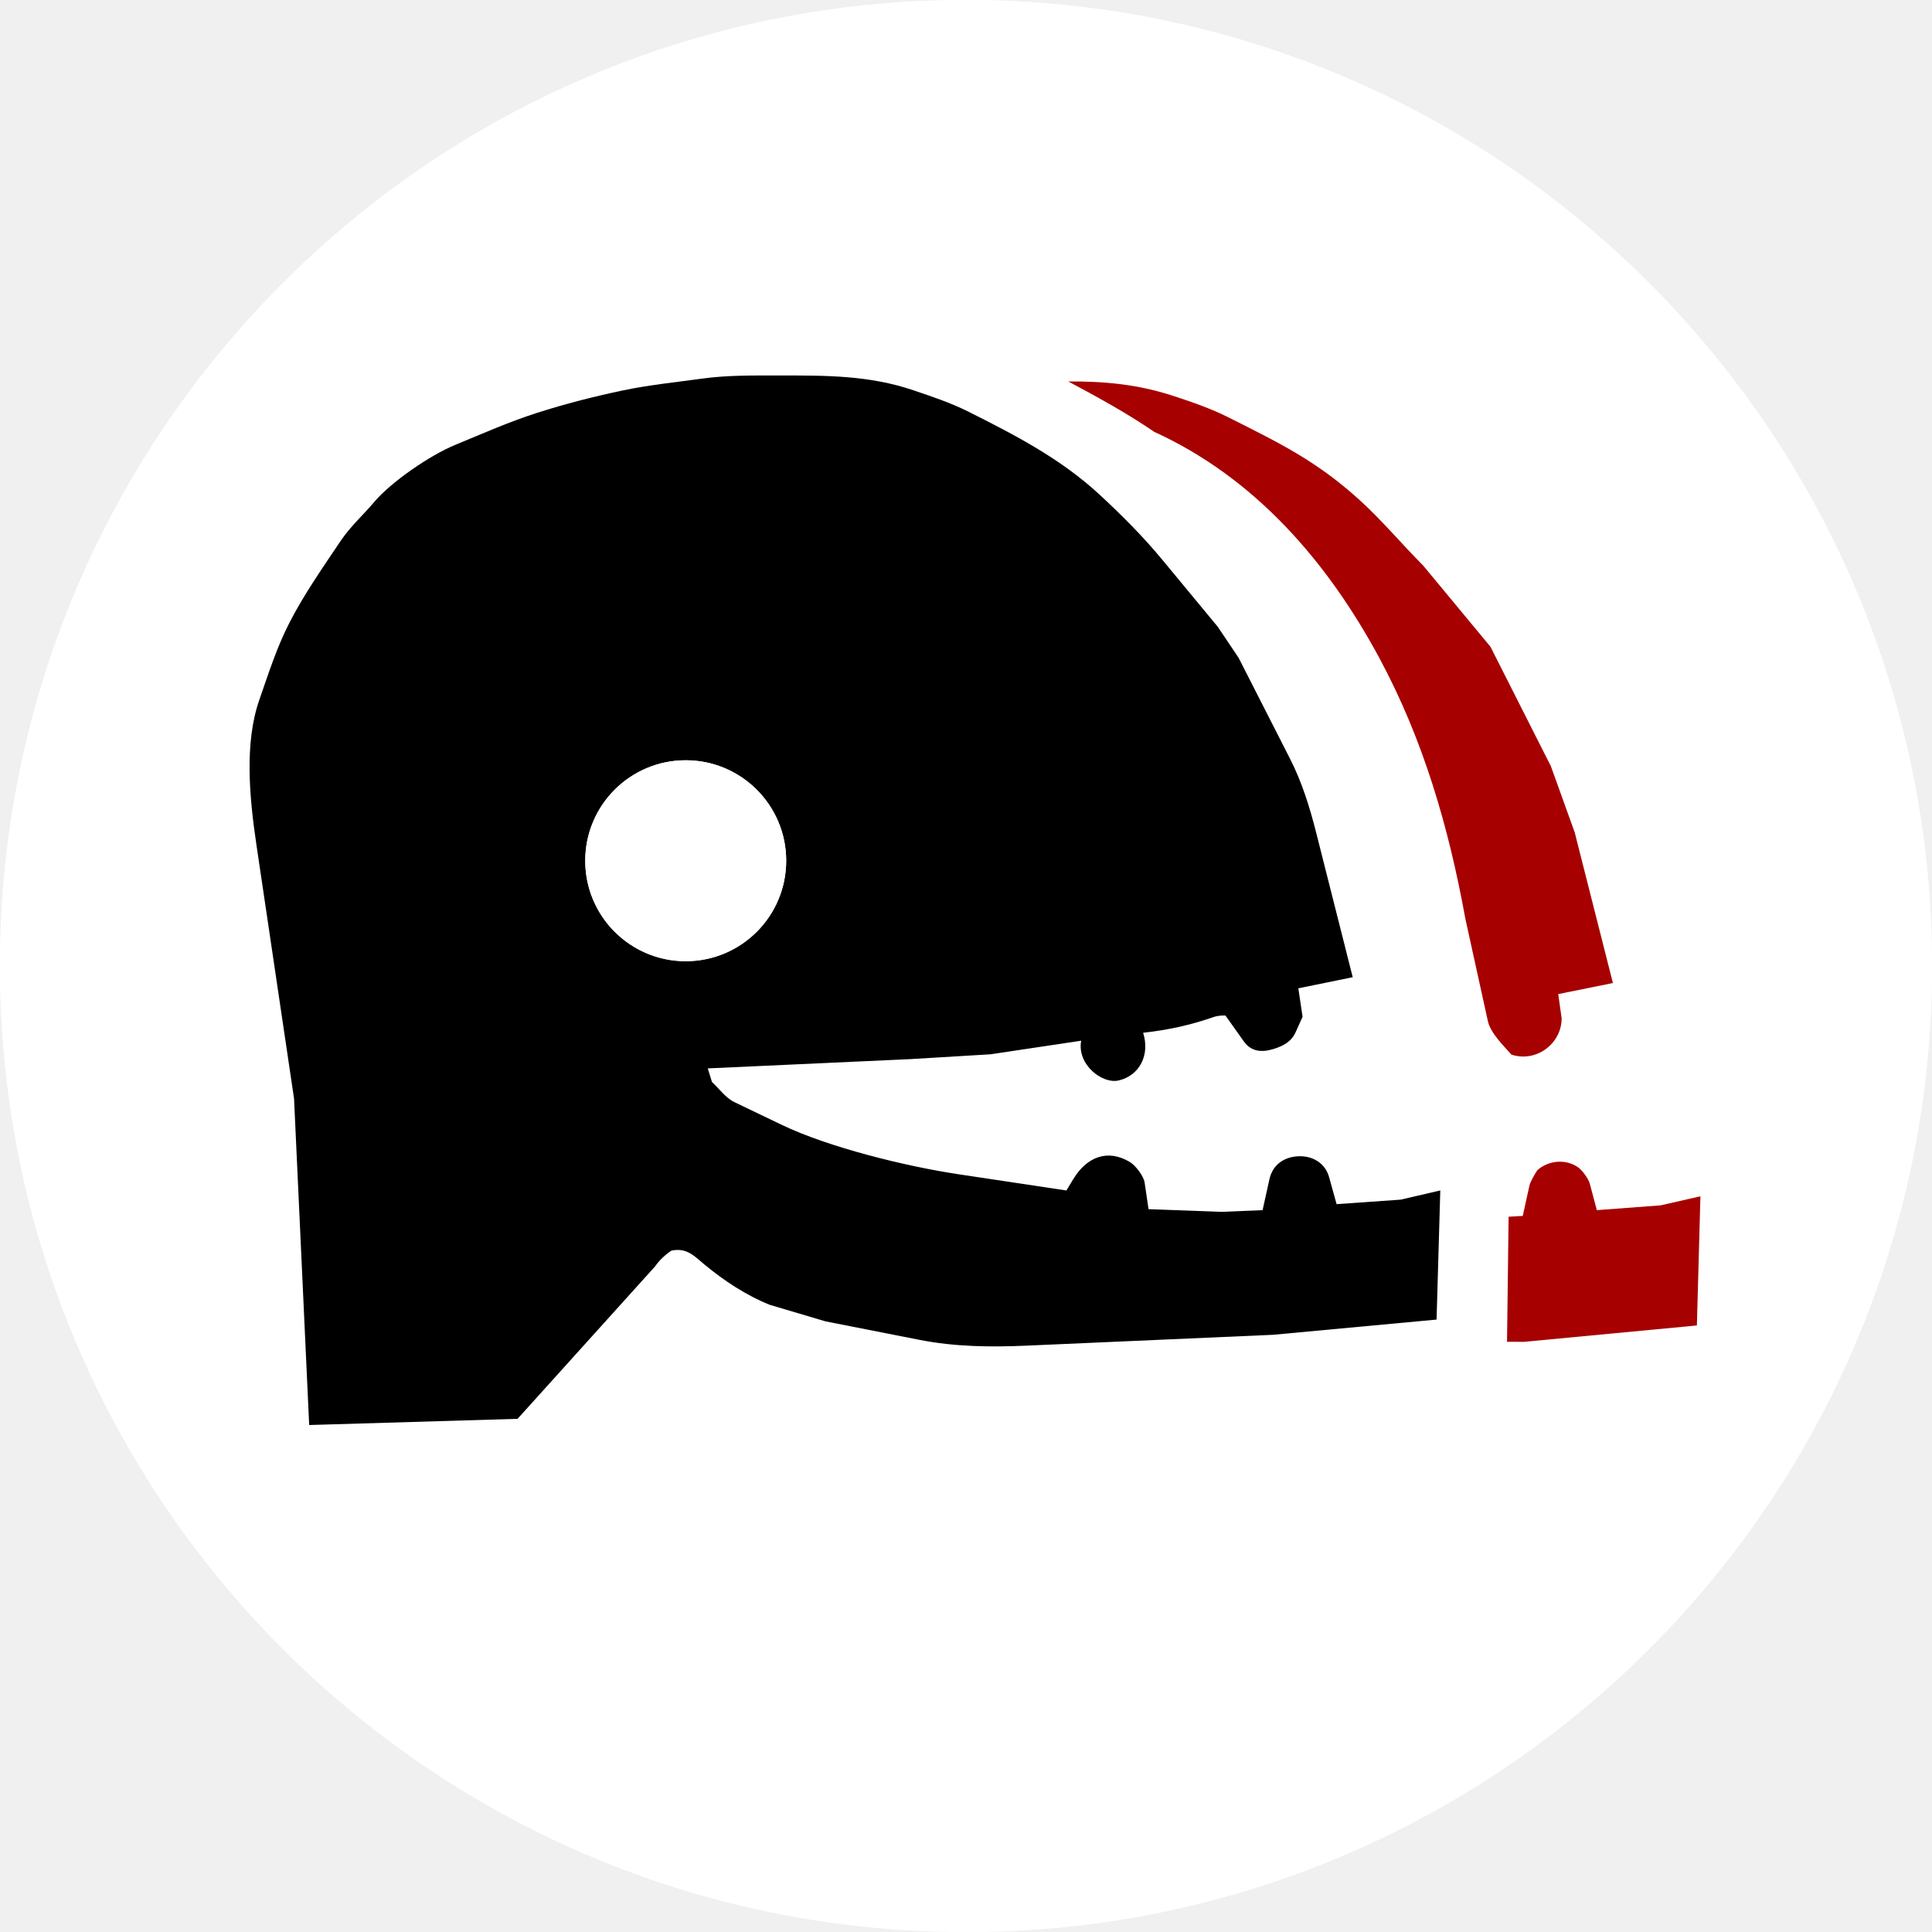
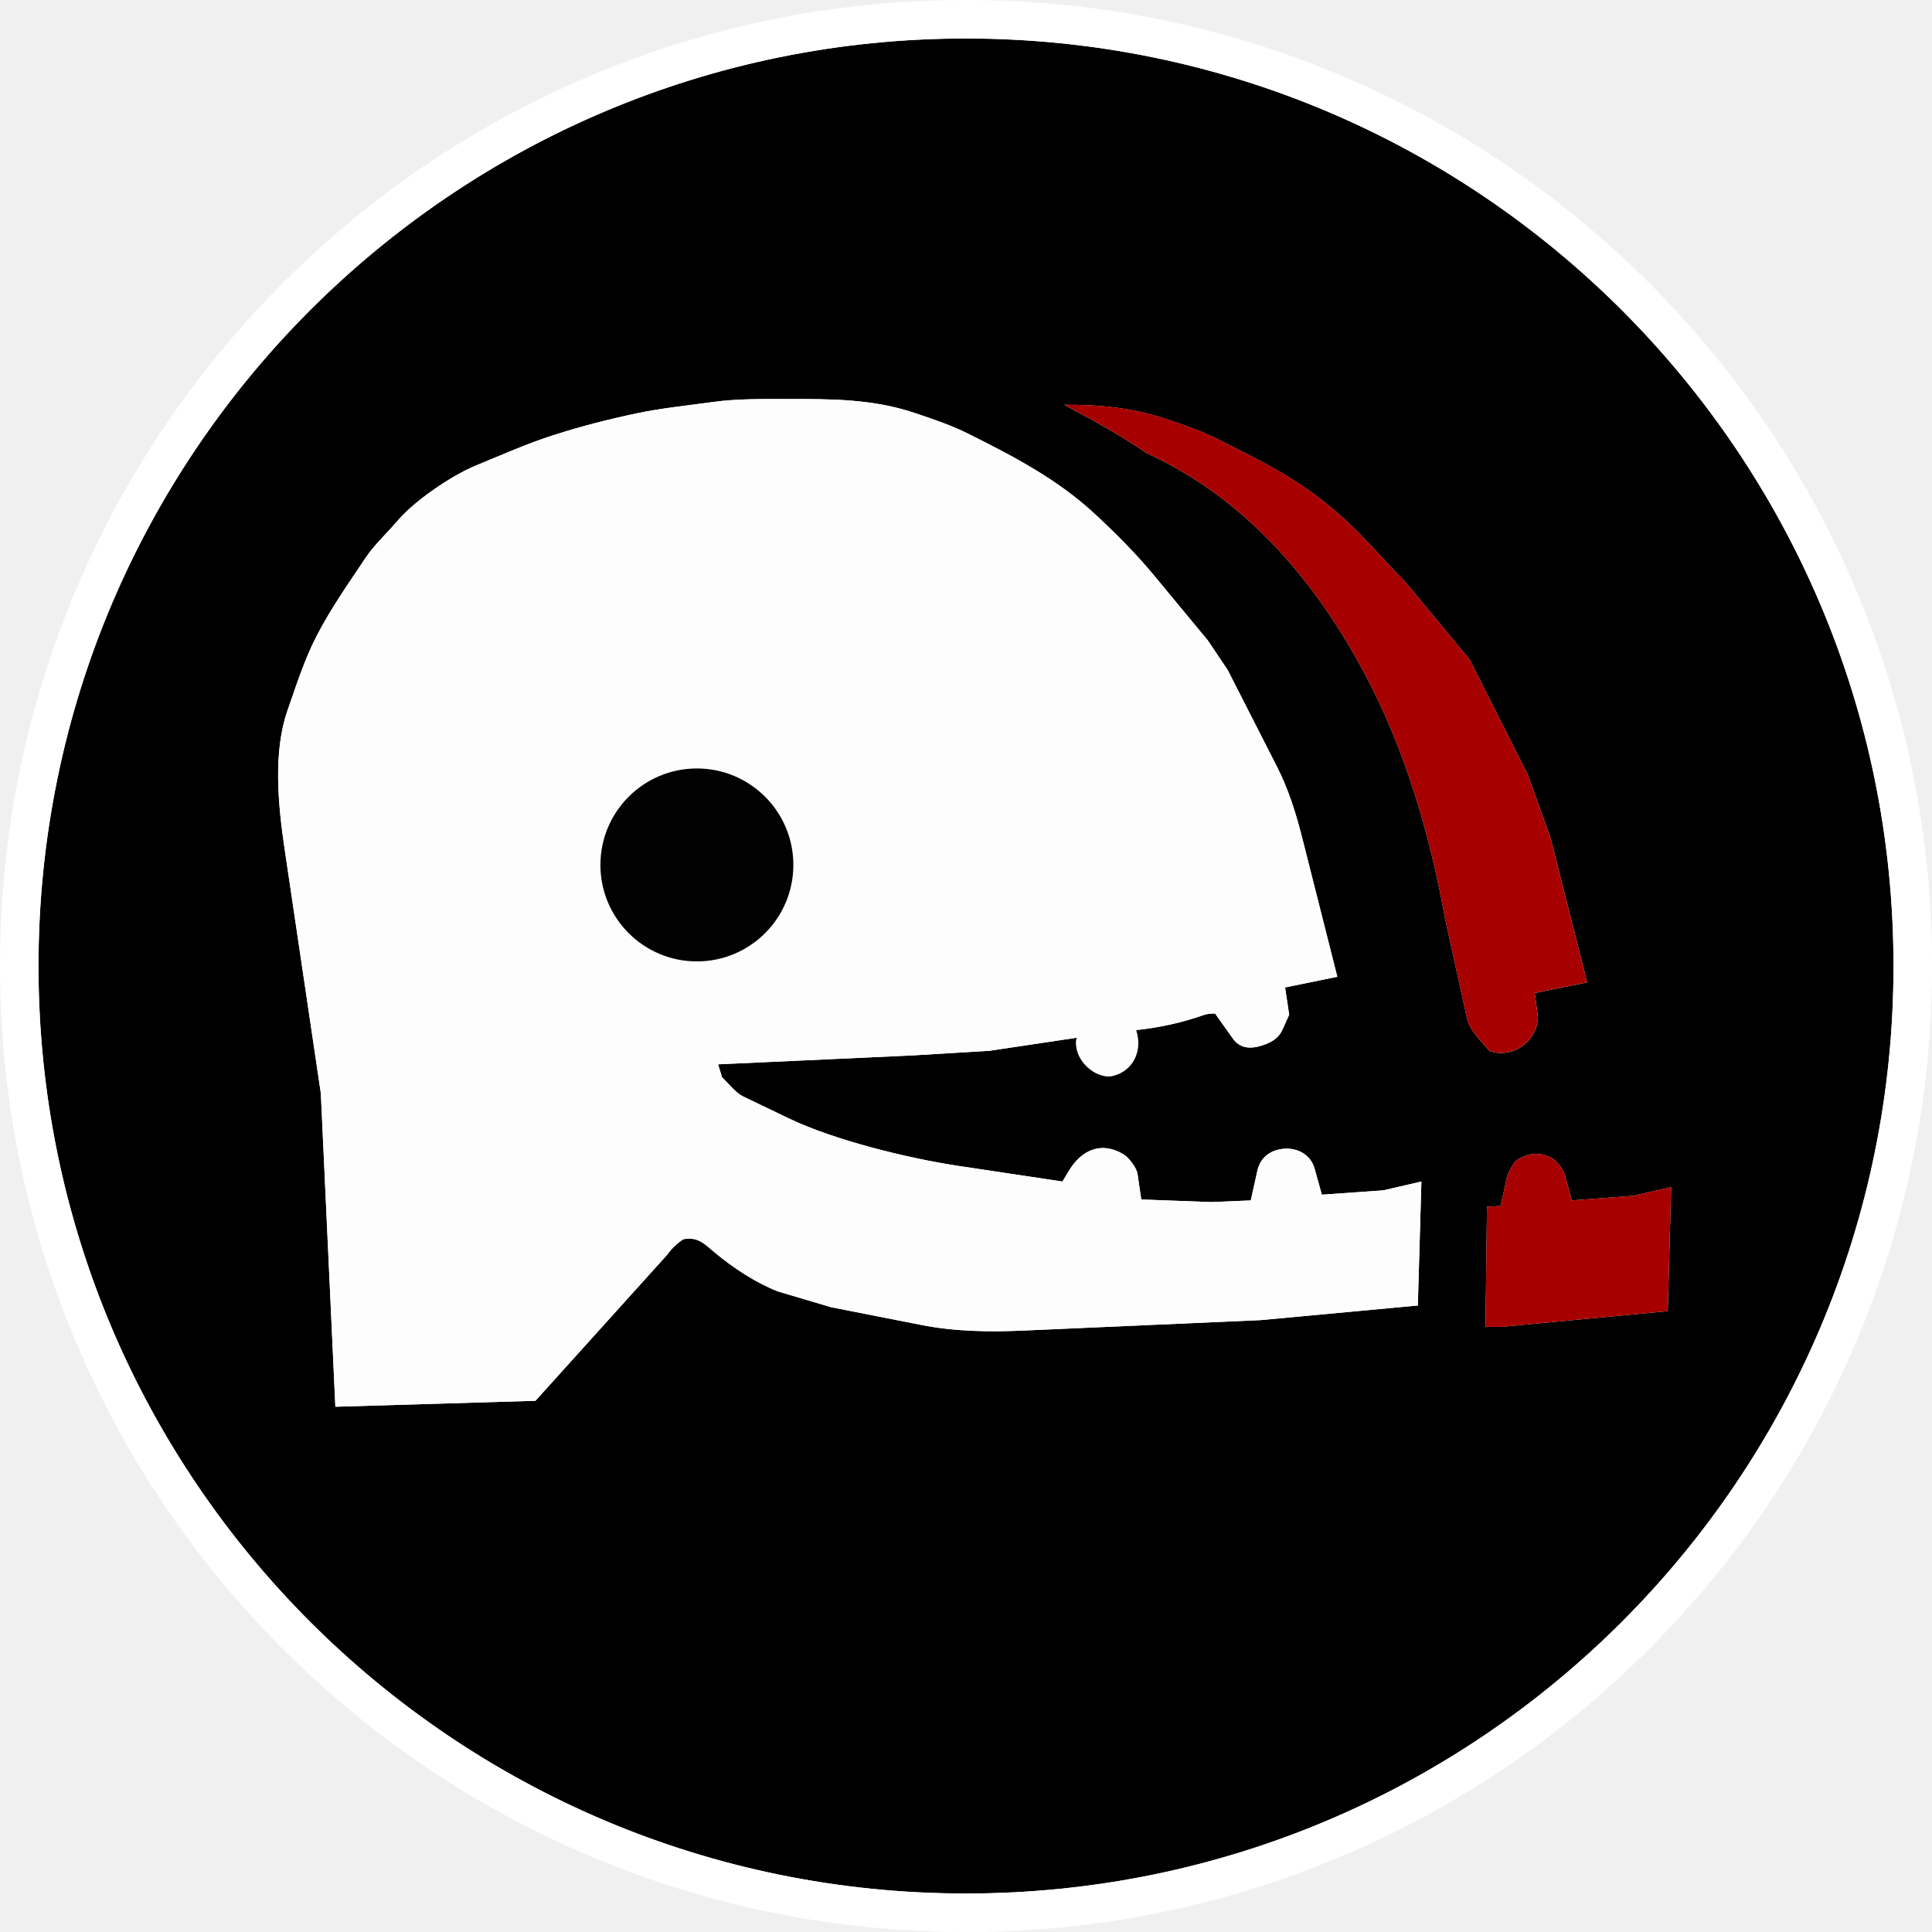
- <svg xmlns="http://www.w3.org/2000/svg" id="Layer_1" data-name="Layer 1" viewBox="0 0 722.8 722.8" width="722.8" height="722.8">
+ <svg xmlns="http://www.w3.org/2000/svg" id="Layer_1" version="1.1" viewBox="0 0 752.8 752.8">
  <defs>
    <style>
-       .cls-1 {
+       .st0 {
+         fill: #020202;
+       }
+ 
+       .st1 {
        fill: #fff;
      }

-       .cls-2 {
+       .st2 {
+         fill: #010000;
+       }
+ 
+       .st3 {
        fill: #a60000;
      }

-       .cls-3 {
+       .st4 {
        fill: #fefefe;
+       }
+ 
+       .st5 {
+         fill: #fdfdfd;
      }
    </style>
  </defs>
-   <path class="cls-3" d="M722.8,361.4C722.8,161.8,560.99,0,361.4,0S0,161.8,0,361.4s161.8,361.4,361.4,361.4,361.4-161.8,361.4-361.4Z" />
+   <path class="st4" d="M737.8,376.4c0-199.6-161.81-361.4-361.4-361.4S15,176.8,15,376.4s161.8,361.4,361.4,361.4,361.4-161.8,361.4-361.4Z" />
  <g>
-     <path class="cls-1" d="M722.8,361.4c0,199.6-161.8,361.4-361.4,361.4S0,560.99,0,361.4,161.8,0,361.4,0s361.4,161.8,361.4,361.4ZM401.55,441.12l-2.57,4.27-40.38-6.07c-19.78-2.97-48.53-10.03-66.14-18.49l-17.79-8.54c-3.12-1.5-5.62-4.98-8.3-7.49l-1.57-5.08,75.92-3.48,29.87-1.8,33.91-5.08c-1.66,8.89,7.88,16.34,14.08,14.86,7.75-1.85,11.75-9.54,9.09-17.83,9.33-1.04,17.71-2.85,26.48-5.93,1.11-.39,3.16-.62,4.33-.51l6.88,9.68c2.79,3.92,6.81,4.17,11.18,2.81,3.35-1.04,6.56-2.64,8.15-6.18l2.64-5.86-1.59-10.64,20.35-4.16-13.66-54.03c-2.42-9.56-5.36-18.98-9.81-27.73l-19.23-37.74-7.8-11.61-20.72-25.04c-7.28-8.8-15.15-16.69-23.48-24.38-14.59-13.49-31.59-22.29-49.21-31.11-6.51-3.26-13.5-5.59-20.48-7.95-16.49-5.59-32.63-5.55-49.86-5.52-9.94,0-19.54-.17-29.33,1.19-10.02,1.4-19.72,2.34-29.59,4.42-10.91,2.3-21.43,4.99-32.07,8.4-10.51,3.37-20.34,7.76-30.51,11.94-9.46,3.89-23.96,13.82-30.37,21.42-4.12,4.87-8.94,9.18-12.5,14.49-6.68,9.97-13.48,19.65-19.02,30.32-4.84,9.33-7.95,19.25-11.44,29.23-5.62,16.12-3.69,36.53-1.08,54.09l14.09,95.04,5.66,122.11,77.96-2.32,51.43-57.01c1.68-2.42,3.97-4.48,6.14-5.92,5.8-1.19,8.53,2.04,12.36,5.21,7.26,6.01,15.59,11.54,24.46,15.08l20.79,6.17,35.1,6.91c13.28,2.61,26.52,2.79,40.22,2.18l92.15-4.06,61.17-5.69,1.39-48.31-14.82,3.44-23.97,1.69-2.81-10.12c-1.52-5.47-6.59-8.03-11.5-7.8s-9.55,2.88-10.82,8.6l-2.56,11.56-15.49.64-27.18-1.01-1.47-9.99c-.35-2.37-3.38-6.36-5.47-7.62-8.37-5.05-16.21-1.94-21.2,6.36h0ZM589.1,311.3l-8.86-24.62-22.6-44.69-25.18-30.38c-8.21-8.24-15.39-16.92-24-24.71-16.1-14.57-29.92-21.19-48.77-30.69-6.69-3.37-13.85-5.84-21.05-8.18-13.05-4.24-25.59-5.4-38.95-5.3,11.47,6.14,21.77,11.77,32.13,18.84,37.65,17.19,64.75,48.46,84.18,84.51,16.52,30.65,26.02,63.48,32.24,97.65l8.42,38.31c.97,4.42,5.9,9.27,8.82,12.53,9.13,3.05,18.76-3.96,18.78-13.56l-1.27-9.08,20.45-4.14-14.32-56.47-.02-.02ZM634.85,495.88l1.32-48.32-14.92,3.39-23.83,1.79-2.61-9.82c-.5-1.86-2.79-5.12-4.54-6.3-4.64-3.13-11.05-2.47-15.1,1.17-.9,1.32-2.65,4.29-2.98,5.81l-2.48,11.3-5.3.3-.59,46.78,6.32.03,64.72-6.13h-.01Z" />
+     <path class="st2" d="M737.8,376.4c0,199.6-161.8,361.4-361.4,361.4S15,575.99,15,376.4,176.8,15,376.4,15s361.4,161.8,361.4,361.4ZM416.55,456.12l-2.57,4.27-40.38-6.07c-19.78-2.97-48.53-10.03-66.14-18.49l-17.79-8.54c-3.12-1.5-5.62-4.98-8.3-7.49l-1.57-5.08,75.92-3.48,29.87-1.8,33.91-5.08c-1.66,8.89,7.88,16.34,14.08,14.86,7.75-1.85,11.75-9.54,9.09-17.83,9.33-1.04,17.71-2.85,26.48-5.93,1.11-.39,3.16-.62,4.33-.51l6.88,9.68c2.79,3.92,6.81,4.17,11.18,2.81,3.35-1.04,6.56-2.64,8.15-6.18l2.64-5.86-1.59-10.64,20.35-4.16-13.66-54.03c-2.42-9.56-5.36-18.98-9.81-27.73l-19.23-37.74-7.8-11.61-20.72-25.04c-7.28-8.8-15.15-16.69-23.48-24.38-14.59-13.49-31.59-22.29-49.21-31.11-6.51-3.26-13.5-5.59-20.48-7.95-16.49-5.59-32.63-5.55-49.86-5.52-9.94,0-19.54-.17-29.33,1.19-10.02,1.4-19.72,2.34-29.59,4.42-10.91,2.3-21.43,4.99-32.07,8.4-10.51,3.37-20.34,7.76-30.51,11.94-9.46,3.89-23.96,13.82-30.37,21.42-4.12,4.87-8.94,9.18-12.5,14.49-6.68,9.97-13.48,19.65-19.02,30.32-4.84,9.33-7.95,19.25-11.44,29.23-5.62,16.12-3.69,36.53-1.08,54.09l14.09,95.04,5.66,122.11,77.96-2.32,51.43-57.01c1.68-2.42,3.97-4.48,6.14-5.92,5.8-1.19,8.53,2.04,12.36,5.21,7.26,6.01,15.59,11.54,24.46,15.08l20.79,6.17,35.1,6.91c13.28,2.61,26.52,2.79,40.22,2.18l92.15-4.06,61.17-5.69,1.39-48.31-14.82,3.44-23.97,1.69-2.81-10.12c-1.52-5.47-6.59-8.03-11.5-7.8s-9.55,2.88-10.82,8.6l-2.56,11.56-15.49.64-27.18-1.01-1.47-9.99c-.35-2.37-3.38-6.36-5.47-7.62-8.37-5.05-16.21-1.94-21.2,6.36h0ZM604.1,326.3l-8.86-24.62-22.6-44.69-25.18-30.38c-8.21-8.24-15.39-16.92-24-24.71-16.1-14.57-29.92-21.19-48.77-30.69-6.69-3.37-13.85-5.84-21.05-8.18-13.05-4.24-25.59-5.4-38.95-5.3,11.47,6.14,21.77,11.77,32.13,18.84,37.65,17.19,64.75,48.46,84.18,84.51,16.52,30.65,26.02,63.48,32.24,97.65l8.42,38.31c.97,4.42,5.9,9.27,8.82,12.53,9.13,3.05,18.76-3.96,18.78-13.56l-1.27-9.08,20.45-4.14-14.32-56.47-.02-.02ZM649.85,510.88l1.32-48.32-14.92,3.39-23.83,1.79-2.61-9.82c-.5-1.86-2.79-5.12-4.54-6.3-4.64-3.13-11.05-2.47-15.1,1.17-.9,1.32-2.65,4.29-2.98,5.81l-2.48,11.3-5.3.3-.59,46.78,6.32.03,64.72-6.13h-.01Z" />
    <g>
-       <path class="cls-2" d="M589.1,311.3l14.32,56.47-20.45,4.14,1.27,9.08c-.02,9.59-9.65,16.6-18.78,13.56-2.92-3.26-7.84-8.1-8.82-12.53l-8.42-38.31c-6.21-34.17-15.71-67-32.24-97.65-19.43-36.04-46.53-67.31-84.18-84.51-10.36-7.07-20.66-12.7-32.13-18.84,13.36-.09,25.91,1.06,38.95,5.3,7.2,2.34,14.36,4.81,21.05,8.18,18.86,9.5,32.68,16.12,48.77,30.69,8.61,7.79,15.79,16.47,24,24.71l25.18,30.38,22.6,44.69,8.86,24.62.02.02Z" />
-       <path class="cls-2" d="M634.85,495.88l-64.72,6.13-6.32-.03.59-46.78,5.3-.3,2.48-11.3c.33-1.52,2.09-4.49,2.98-5.81,4.06-3.64,10.46-4.3,15.1-1.17,1.75,1.18,4.05,4.44,4.54,6.3l2.61,9.82,23.83-1.79,14.92-3.39-1.32,48.32h.01Z" />
+       <path class="st3" d="M604.1,326.3l14.32,56.47-20.45,4.14,1.27,9.08c-.02,9.59-9.65,16.6-18.78,13.56-2.92-3.26-7.84-8.1-8.82-12.53l-8.42-38.31c-6.21-34.17-15.71-67-32.24-97.65-19.43-36.04-46.53-67.31-84.18-84.51-10.36-7.07-20.66-12.7-32.13-18.84,13.36-.09,25.91,1.06,38.95,5.3,7.2,2.34,14.36,4.81,21.05,8.18,18.86,9.5,32.68,16.12,48.77,30.69,8.61,7.79,15.79,16.47,24,24.71l25.18,30.38,22.6,44.69,8.86,24.62.02.02Z" />
+       <path class="st3" d="M649.85,510.88l-64.72,6.13-6.32-.03.59-46.78,5.3-.3,2.48-11.3c.33-1.52,2.09-4.49,2.98-5.81,4.06-3.64,10.46-4.3,15.1-1.17,1.75,1.18,4.05,4.44,4.54,6.3l2.61,9.82,23.83-1.79,14.92-3.39-1.32,48.32h.01Z" />
    </g>
    <g>
-       <path d="M401.55,441.12c4.99-8.29,12.84-11.41,21.2-6.36,2.09,1.26,5.12,5.25,5.47,7.62l1.47,9.99,27.18,1.01,15.49-.64,2.56-11.56c1.27-5.72,5.77-8.37,10.82-8.6s9.98,2.34,11.5,7.8l2.81,10.12,23.97-1.69,14.82-3.44-1.39,48.31-61.17,5.69-92.15,4.06c-13.71.6-26.94.43-40.22-2.18l-35.1-6.91-20.79-6.17c-8.87-3.54-17.2-9.07-24.46-15.08-3.83-3.17-6.56-6.4-12.36-5.21-2.17,1.43-4.46,3.49-6.14,5.92l-51.43,57.01-77.96,2.32-5.66-122.11-14.09-95.04c-2.6-17.56-4.54-37.97,1.08-54.09,3.48-9.98,6.6-19.9,11.44-29.23,5.54-10.68,12.34-20.35,19.02-30.32,3.56-5.31,8.38-9.62,12.5-14.49,6.42-7.6,20.91-17.53,30.37-21.42,10.16-4.18,20-8.58,30.51-11.94,10.64-3.41,21.17-6.1,32.07-8.4,9.86-2.08,19.56-3.03,29.59-4.42,9.8-1.37,19.39-1.18,29.33-1.19,17.23-.02,33.36-.07,49.86,5.52,6.99,2.37,13.97,4.69,20.48,7.95,17.61,8.82,34.62,17.62,49.21,31.11,8.32,7.7,16.19,15.58,23.48,24.38l20.72,25.04,7.8,11.61,19.23,37.74c4.46,8.75,7.4,18.17,9.81,27.73l13.66,54.03-20.35,4.16,1.59,10.64-2.64,5.86c-1.59,3.53-4.8,5.14-8.15,6.18-4.37,1.36-8.39,1.11-11.18-2.81l-6.88-9.68c-1.17-.11-3.22.12-4.33.51-8.77,3.08-17.14,4.89-26.48,5.93,2.66,8.3-1.34,15.98-9.09,17.83-6.19,1.48-15.74-5.97-14.08-14.86l-33.91,5.08-29.87,1.8-75.92,3.48,1.57,5.08c2.68,2.5,5.18,5.99,8.3,7.49l17.79,8.54c17.61,8.45,46.36,15.51,66.14,18.49l40.38,6.07,2.57-4.27h.01ZM294.13,322.02c0-20.76-16.83-37.59-37.59-37.59s-37.59,16.83-37.59,37.59,16.83,37.59,37.59,37.59,37.59-16.83,37.59-37.59Z" />
-       <circle class="cls-1" cx="256.54" cy="322.02" r="37.59" />
+       <path class="st5" d="M416.55,456.12c4.99-8.29,12.84-11.41,21.2-6.36,2.09,1.26,5.12,5.25,5.47,7.62l1.47,9.99,27.18,1.01,15.49-.64,2.56-11.56c1.27-5.72,5.77-8.37,10.82-8.6s9.98,2.34,11.5,7.8l2.81,10.12,23.97-1.69,14.82-3.44-1.39,48.31-61.17,5.69-92.15,4.06c-13.71.6-26.94.43-40.22-2.18l-35.1-6.91-20.79-6.17c-8.87-3.54-17.2-9.07-24.46-15.08-3.83-3.17-6.56-6.4-12.36-5.21-2.17,1.43-4.46,3.49-6.14,5.92l-51.43,57.01-77.96,2.32-5.66-122.11-14.09-95.04c-2.6-17.56-4.54-37.97,1.08-54.09,3.48-9.98,6.6-19.9,11.44-29.23,5.54-10.68,12.34-20.35,19.02-30.32,3.56-5.31,8.38-9.62,12.5-14.49,6.42-7.6,20.91-17.53,30.37-21.42,10.16-4.18,20-8.58,30.51-11.94,10.64-3.41,21.17-6.1,32.07-8.4,9.86-2.08,19.56-3.03,29.59-4.42,9.8-1.37,19.39-1.18,29.33-1.19,17.23-.02,33.36-.07,49.86,5.52,6.99,2.37,13.97,4.69,20.48,7.95,17.61,8.82,34.62,17.62,49.21,31.11,8.32,7.7,16.19,15.58,23.48,24.38l20.72,25.04,7.8,11.61,19.23,37.74c4.46,8.75,7.4,18.17,9.81,27.73l13.66,54.03-20.35,4.16,1.59,10.64-2.64,5.86c-1.59,3.53-4.8,5.14-8.15,6.18-4.37,1.36-8.39,1.11-11.18-2.81l-6.88-9.68c-1.17-.11-3.22.12-4.33.51-8.77,3.08-17.14,4.89-26.48,5.93,2.66,8.3-1.34,15.98-9.09,17.83-6.19,1.48-15.74-5.97-14.08-14.86l-33.91,5.08-29.87,1.8-75.92,3.48,1.57,5.08c2.68,2.5,5.18,5.99,8.3,7.49l17.79,8.54c17.61,8.45,46.36,15.51,66.14,18.49l40.38,6.07,2.57-4.27h.01ZM309.13,337.02c0-20.76-16.83-37.59-37.59-37.59s-37.59,16.83-37.59,37.59,16.83,37.59,37.59,37.59,37.59-16.83,37.59-37.59Z" />
+       <circle class="st0" cx="271.54" cy="337.02" r="37.59" />
    </g>
  </g>
+   <path class="st1" d="M376.4,15c199.6,0,361.4,161.8,361.4,361.4s-161.8,361.4-361.4,361.4S15,576,15,376.4,176.8,15,376.4,15h0ZM376.4,0c-50.81,0-100.1,9.95-146.52,29.59-44.82,18.96-85.08,46.1-119.64,80.66s-61.7,74.82-80.66,119.64C9.95,276.3,0,325.59,0,376.4s9.95,100.1,29.59,146.52c18.96,44.82,46.1,85.08,80.66,119.64s74.82,61.7,119.64,80.66c46.41,19.63,95.71,29.59,146.52,29.59s100.1-9.95,146.52-29.59c44.82-18.96,85.08-46.1,119.64-80.66s61.7-74.82,80.66-119.64c19.63-46.41,29.59-95.71,29.59-146.52s-9.95-100.1-29.59-146.52c-18.96-44.82-46.1-85.08-80.66-119.64s-74.82-61.7-119.64-80.66C476.5,9.95,427.21,0,376.4,0h0Z" />
</svg>
